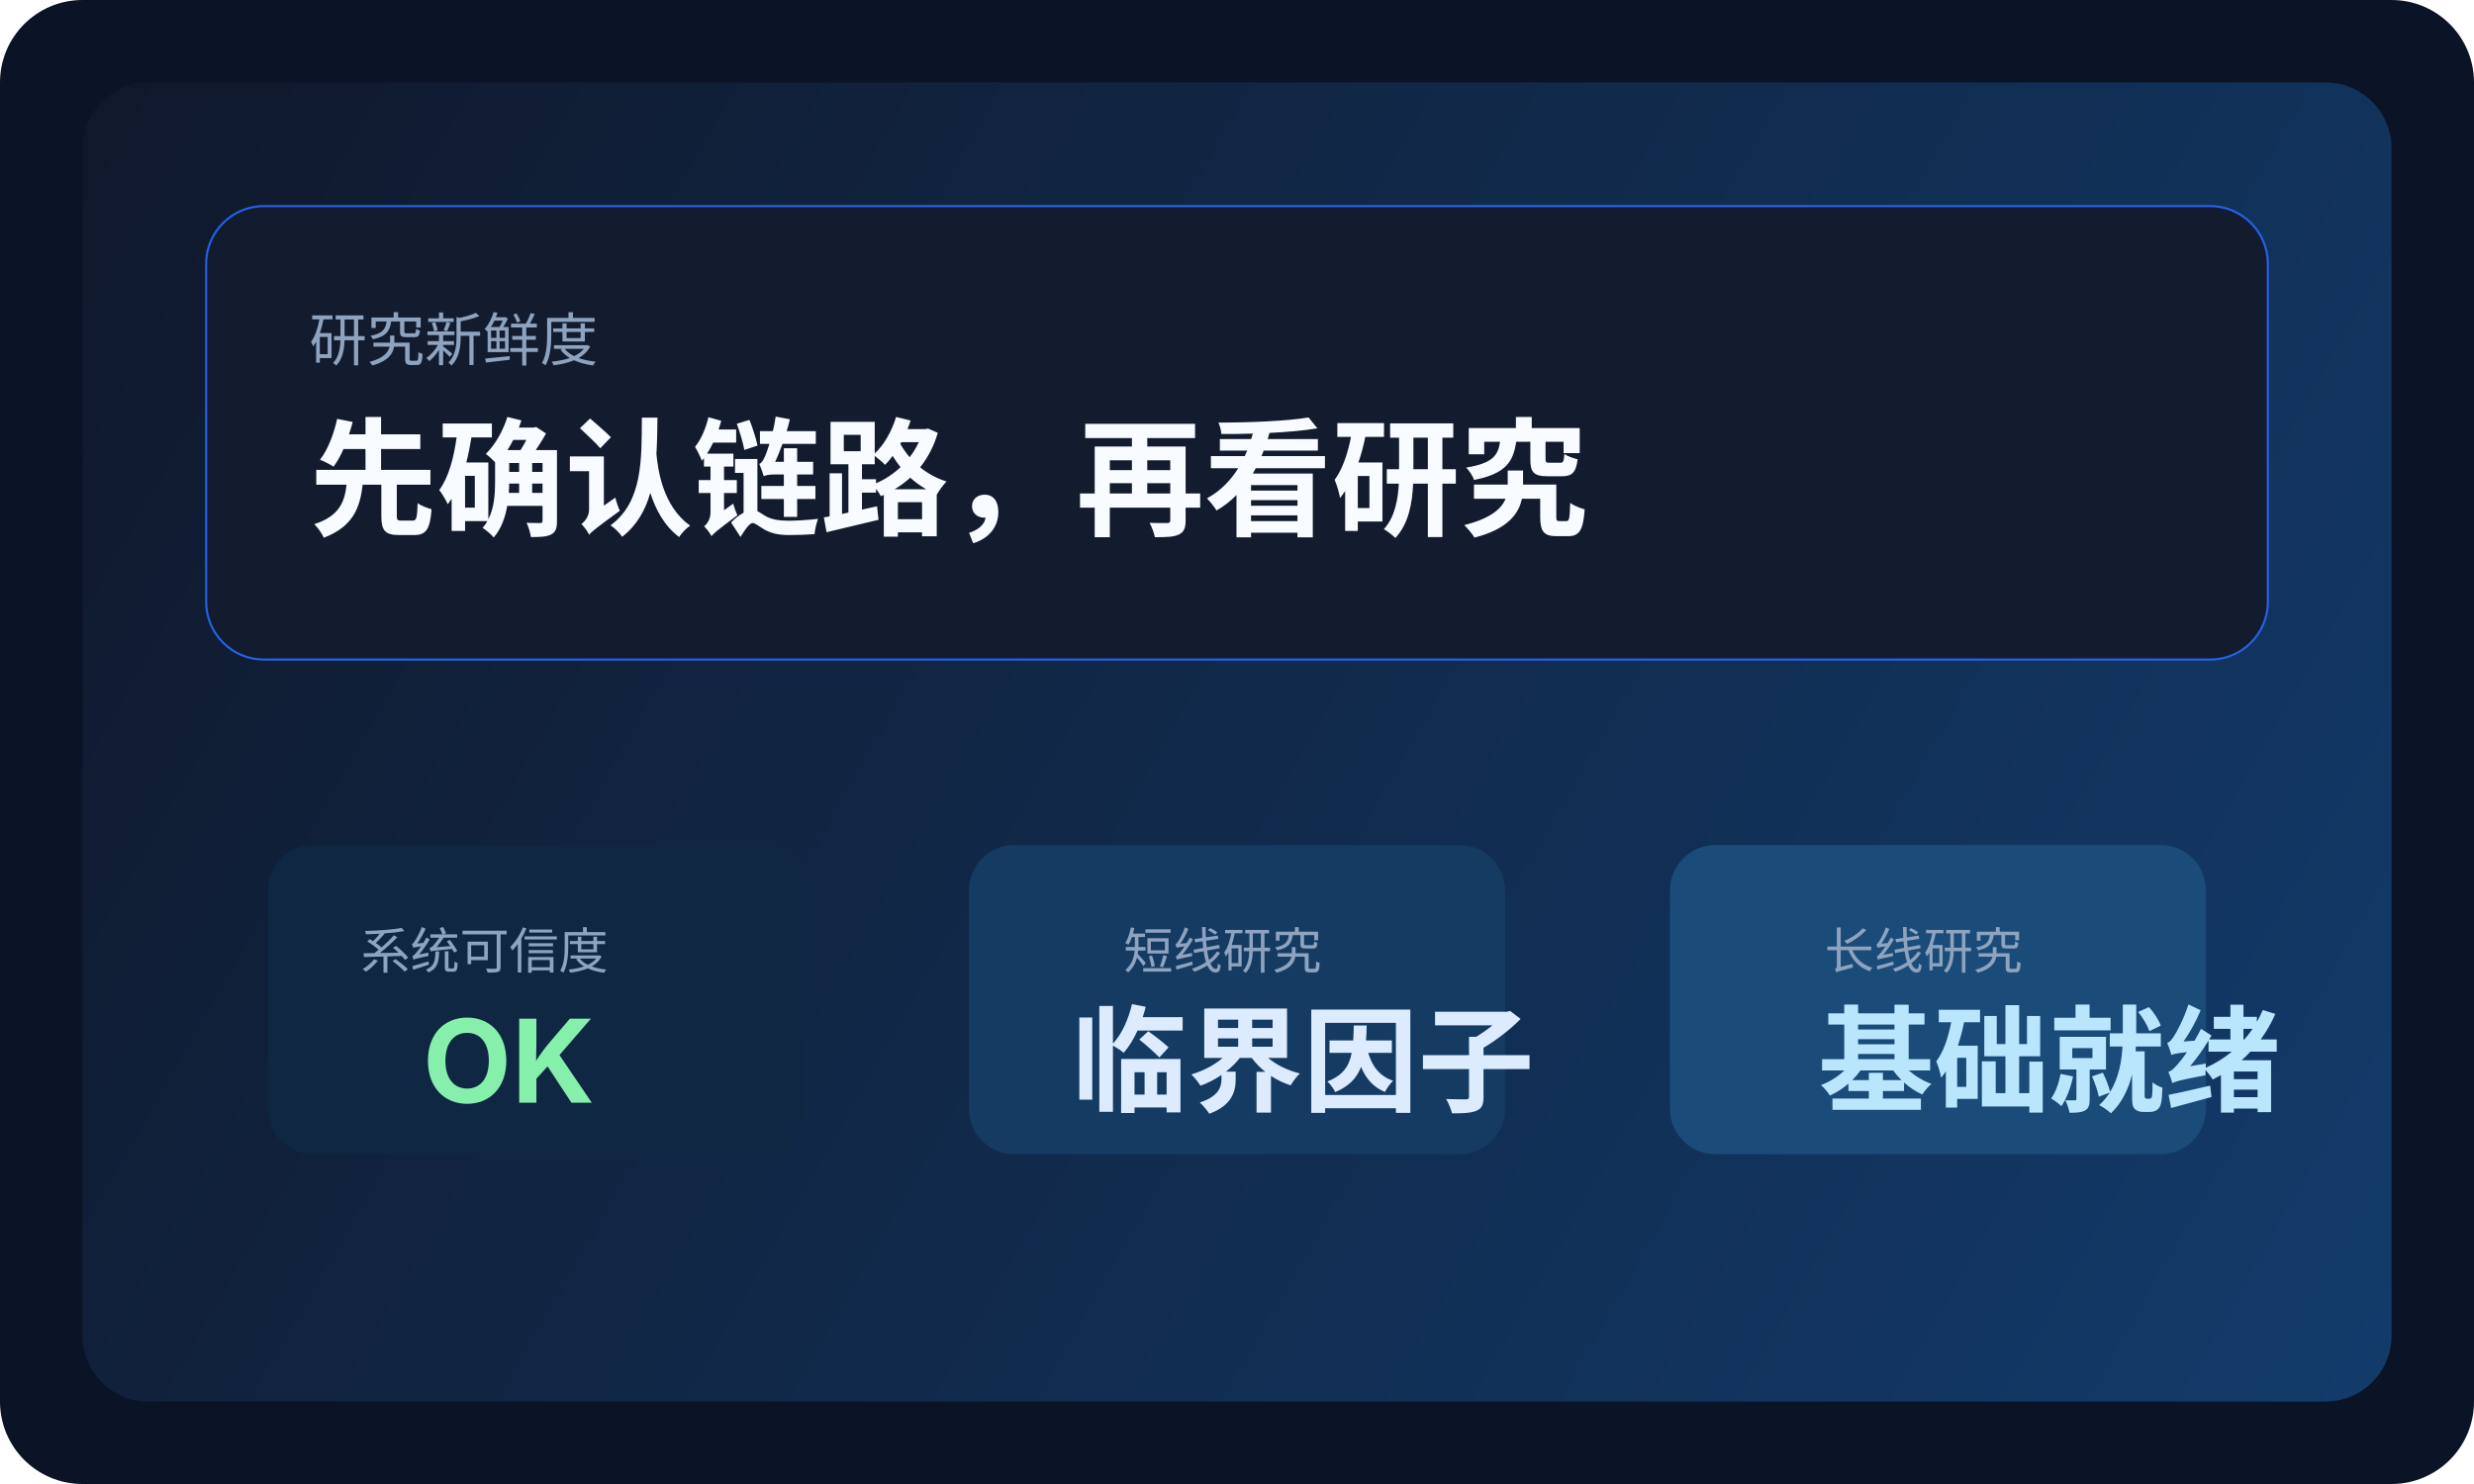
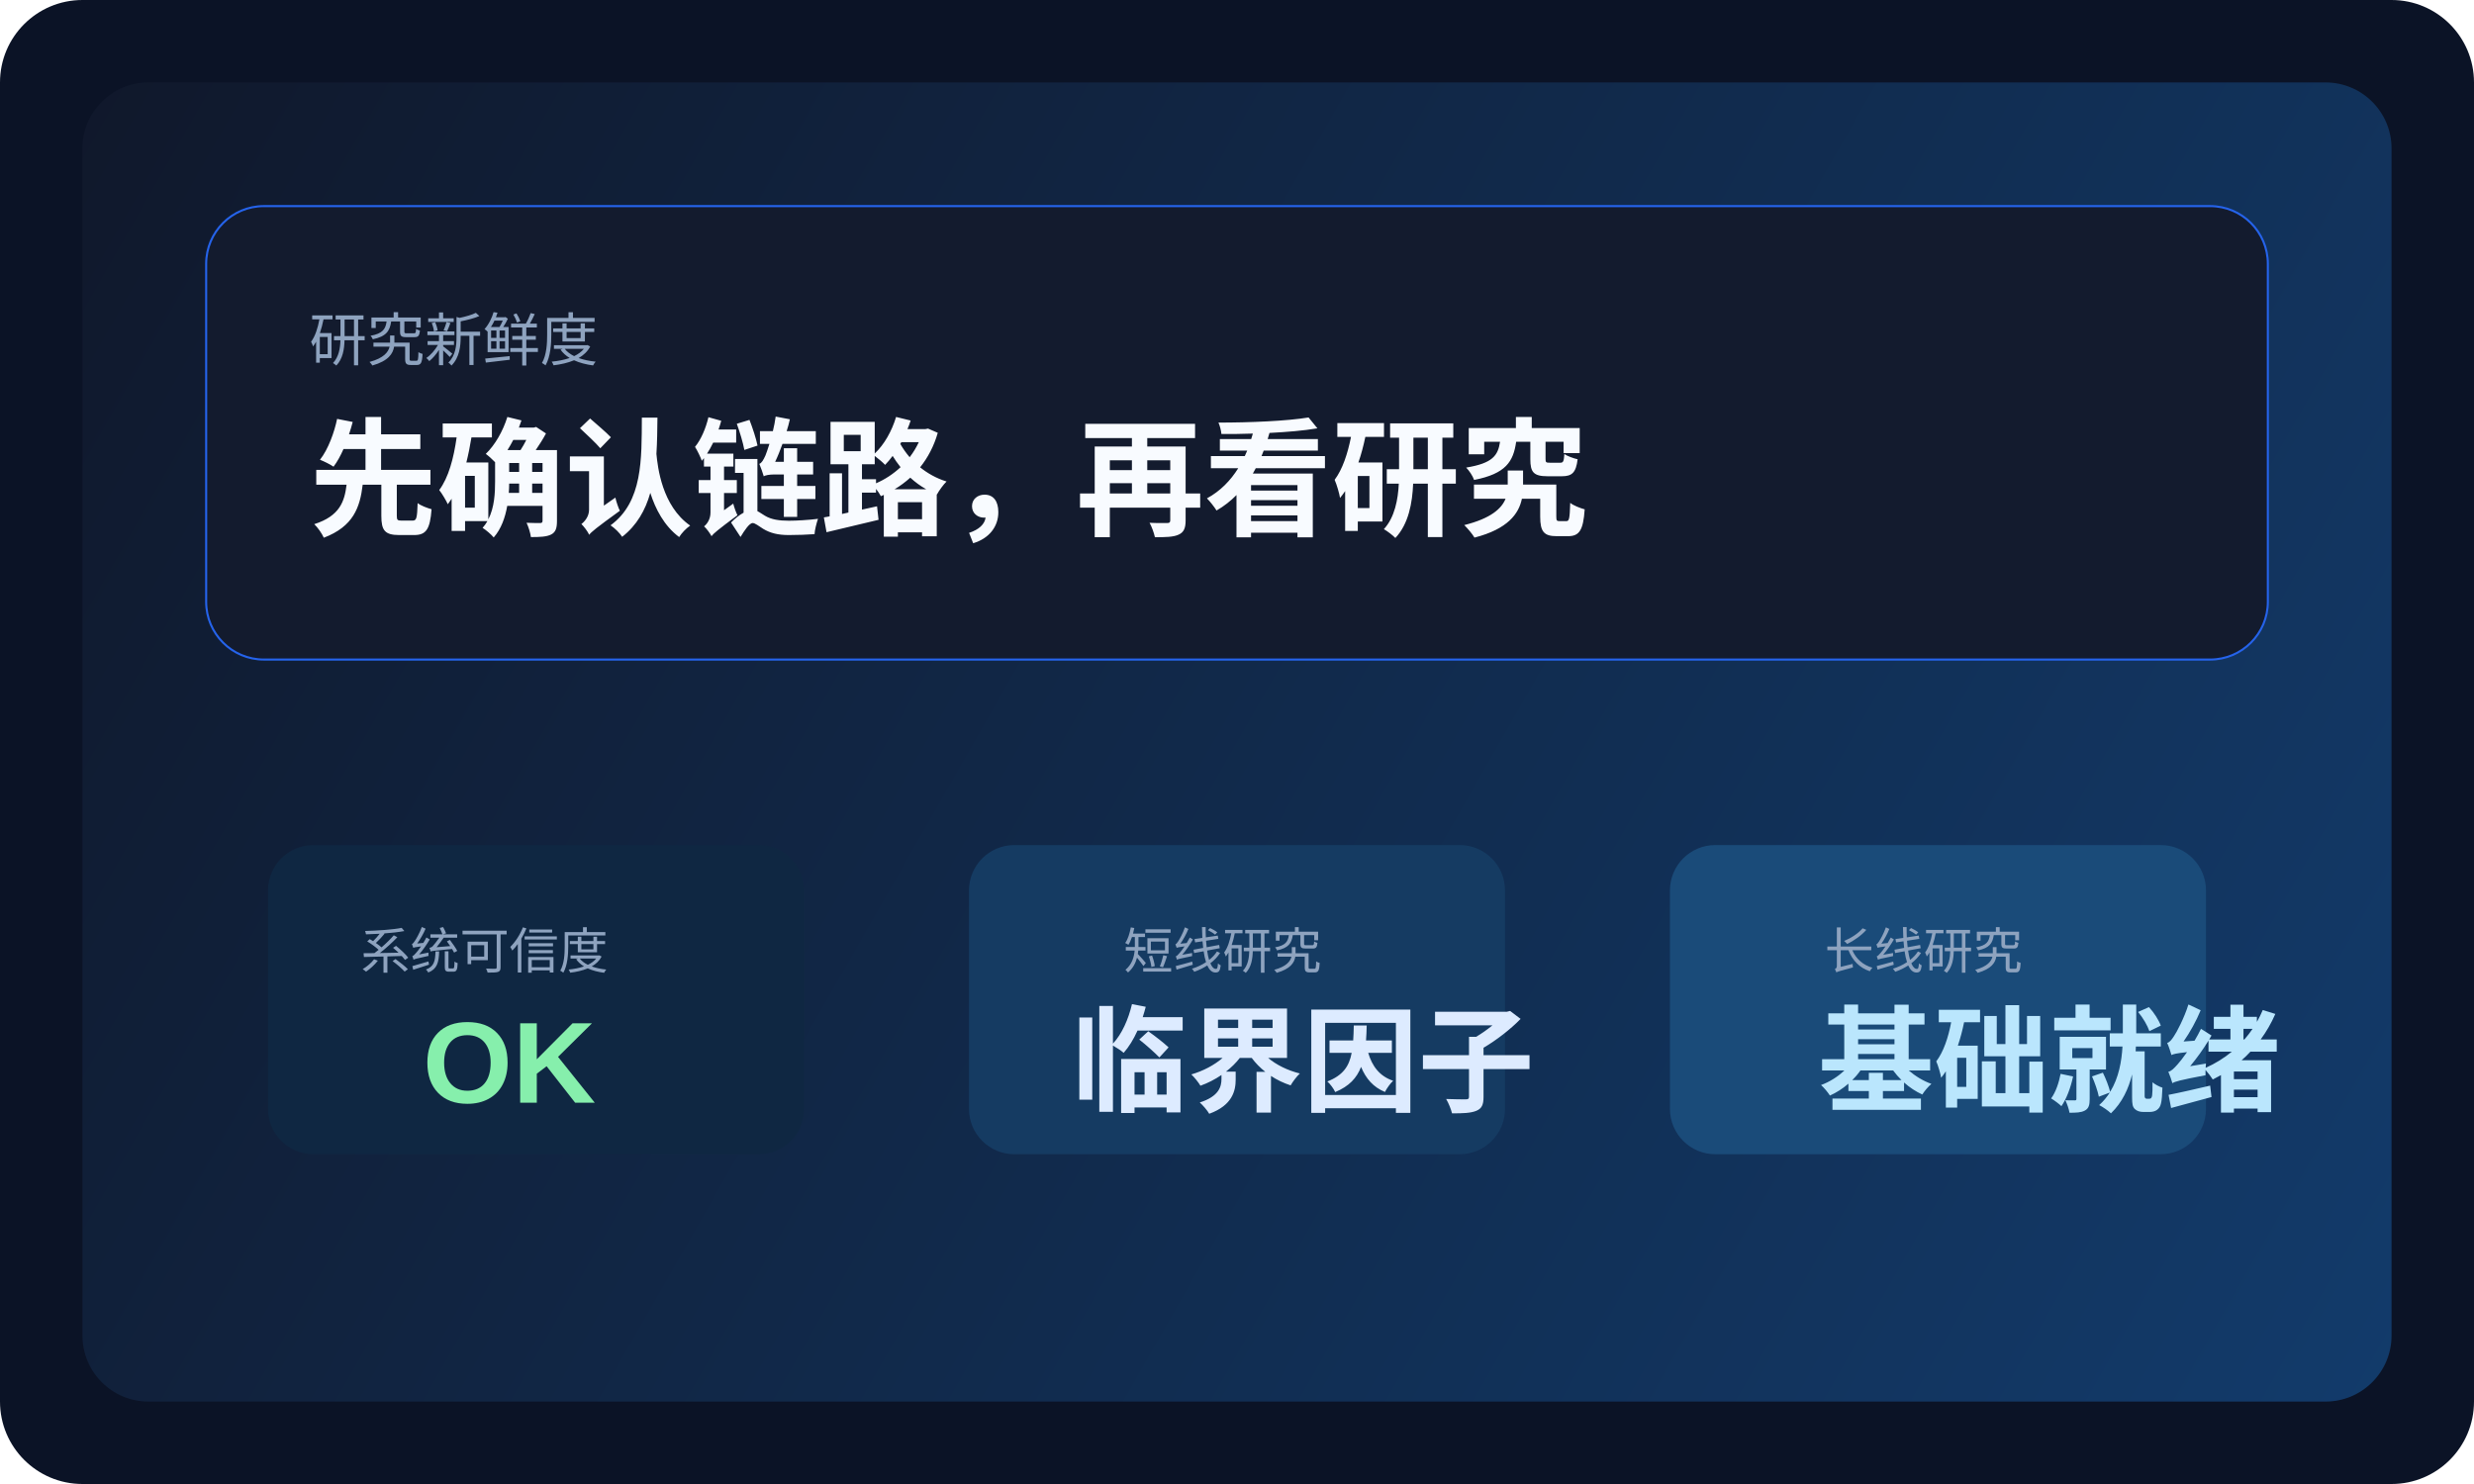
<svg xmlns="http://www.w3.org/2000/svg" width="1200" height="720" viewBox="0 0 1200 720" fill="none">
  <rect width="1200" height="720" rx="40" fill="#0B1326" />
  <rect x="40" y="40" width="1120" height="640" rx="32" fill="url(#g1)" />
  <rect x="100" y="100" width="1000" height="220" rx="28" fill="#131B2E" stroke="#2563EB" />
-   <text x="150" y="175" fill="#8EA3BF" font-size="28" font-family="Inter, Arial">研究新鲜度</text>
-   <text x="150" y="255" fill="#F8FBFF" font-size="62" font-weight="700" font-family="Inter, Arial">先确认链路，再看研究</text>
+   <text x="150" y="175" fill="#8EA3BF" font-size="28" font-family="PingFang SC, Hiragino Sans GB, Microsoft YaHei, Noto Sans SC, Arial, sans-serif">研究新鲜度</text>
+   <text x="150" y="255" fill="#F8FBFF" font-size="62" font-weight="700" font-family="PingFang SC, Hiragino Sans GB, Microsoft YaHei, Noto Sans SC, Arial, sans-serif">先确认链路，再看研究</text>
  <rect x="130" y="410" width="260" height="150" rx="22" fill="#0F2742" />
  <rect x="470" y="410" width="260" height="150" rx="22" fill="#153B62" />
  <rect x="810" y="410" width="260" height="150" rx="22" fill="#1A4B79" />
-   <text x="175" y="470" fill="#8EA3BF" font-size="24" font-family="Inter, Arial">系统可信度</text>
-   <text x="205" y="535" fill="#86EFAC" font-size="56" font-weight="700" font-family="Inter, Arial">OK</text>
-   <text x="545" y="470" fill="#8EA3BF" font-size="24" font-family="Inter, Arial">短线研究</text>
-   <text x="520" y="535" fill="#DDEBFF" font-size="56" font-weight="700" font-family="Inter, Arial">临界因子</text>
-   <text x="885" y="470" fill="#8EA3BF" font-size="24" font-family="Inter, Arial">长线研究</text>
-   <text x="882" y="535" fill="#BAE6FD" font-size="56" font-weight="700" font-family="Inter, Arial">基础就绪</text>
+   <text x="175" y="470" fill="#8EA3BF" font-size="24" font-family="PingFang SC, Hiragino Sans GB, Microsoft YaHei, Noto Sans SC, Arial, sans-serif">系统可信度</text>
+   <text x="205" y="535" fill="#86EFAC" font-size="56" font-weight="700" font-family="PingFang SC, Hiragino Sans GB, Microsoft YaHei, Noto Sans SC, Arial, sans-serif">OK</text>
+   <text x="545" y="470" fill="#8EA3BF" font-size="24" font-family="PingFang SC, Hiragino Sans GB, Microsoft YaHei, Noto Sans SC, Arial, sans-serif">短线研究</text>
+   <text x="520" y="535" fill="#DDEBFF" font-size="56" font-weight="700" font-family="PingFang SC, Hiragino Sans GB, Microsoft YaHei, Noto Sans SC, Arial, sans-serif">临界因子</text>
+   <text x="885" y="470" fill="#8EA3BF" font-size="24" font-family="PingFang SC, Hiragino Sans GB, Microsoft YaHei, Noto Sans SC, Arial, sans-serif">长线研究</text>
+   <text x="882" y="535" fill="#BAE6FD" font-size="56" font-weight="700" font-family="PingFang SC, Hiragino Sans GB, Microsoft YaHei, Noto Sans SC, Arial, sans-serif">基础就绪</text>
  <defs>
    <linearGradient id="g1" x1="40" y1="40" x2="1160" y2="680" gradientUnits="userSpaceOnUse">
      <stop stop-color="#10182B" />
      <stop offset="1" stop-color="#123B6B" />
    </linearGradient>
  </defs>
</svg>
